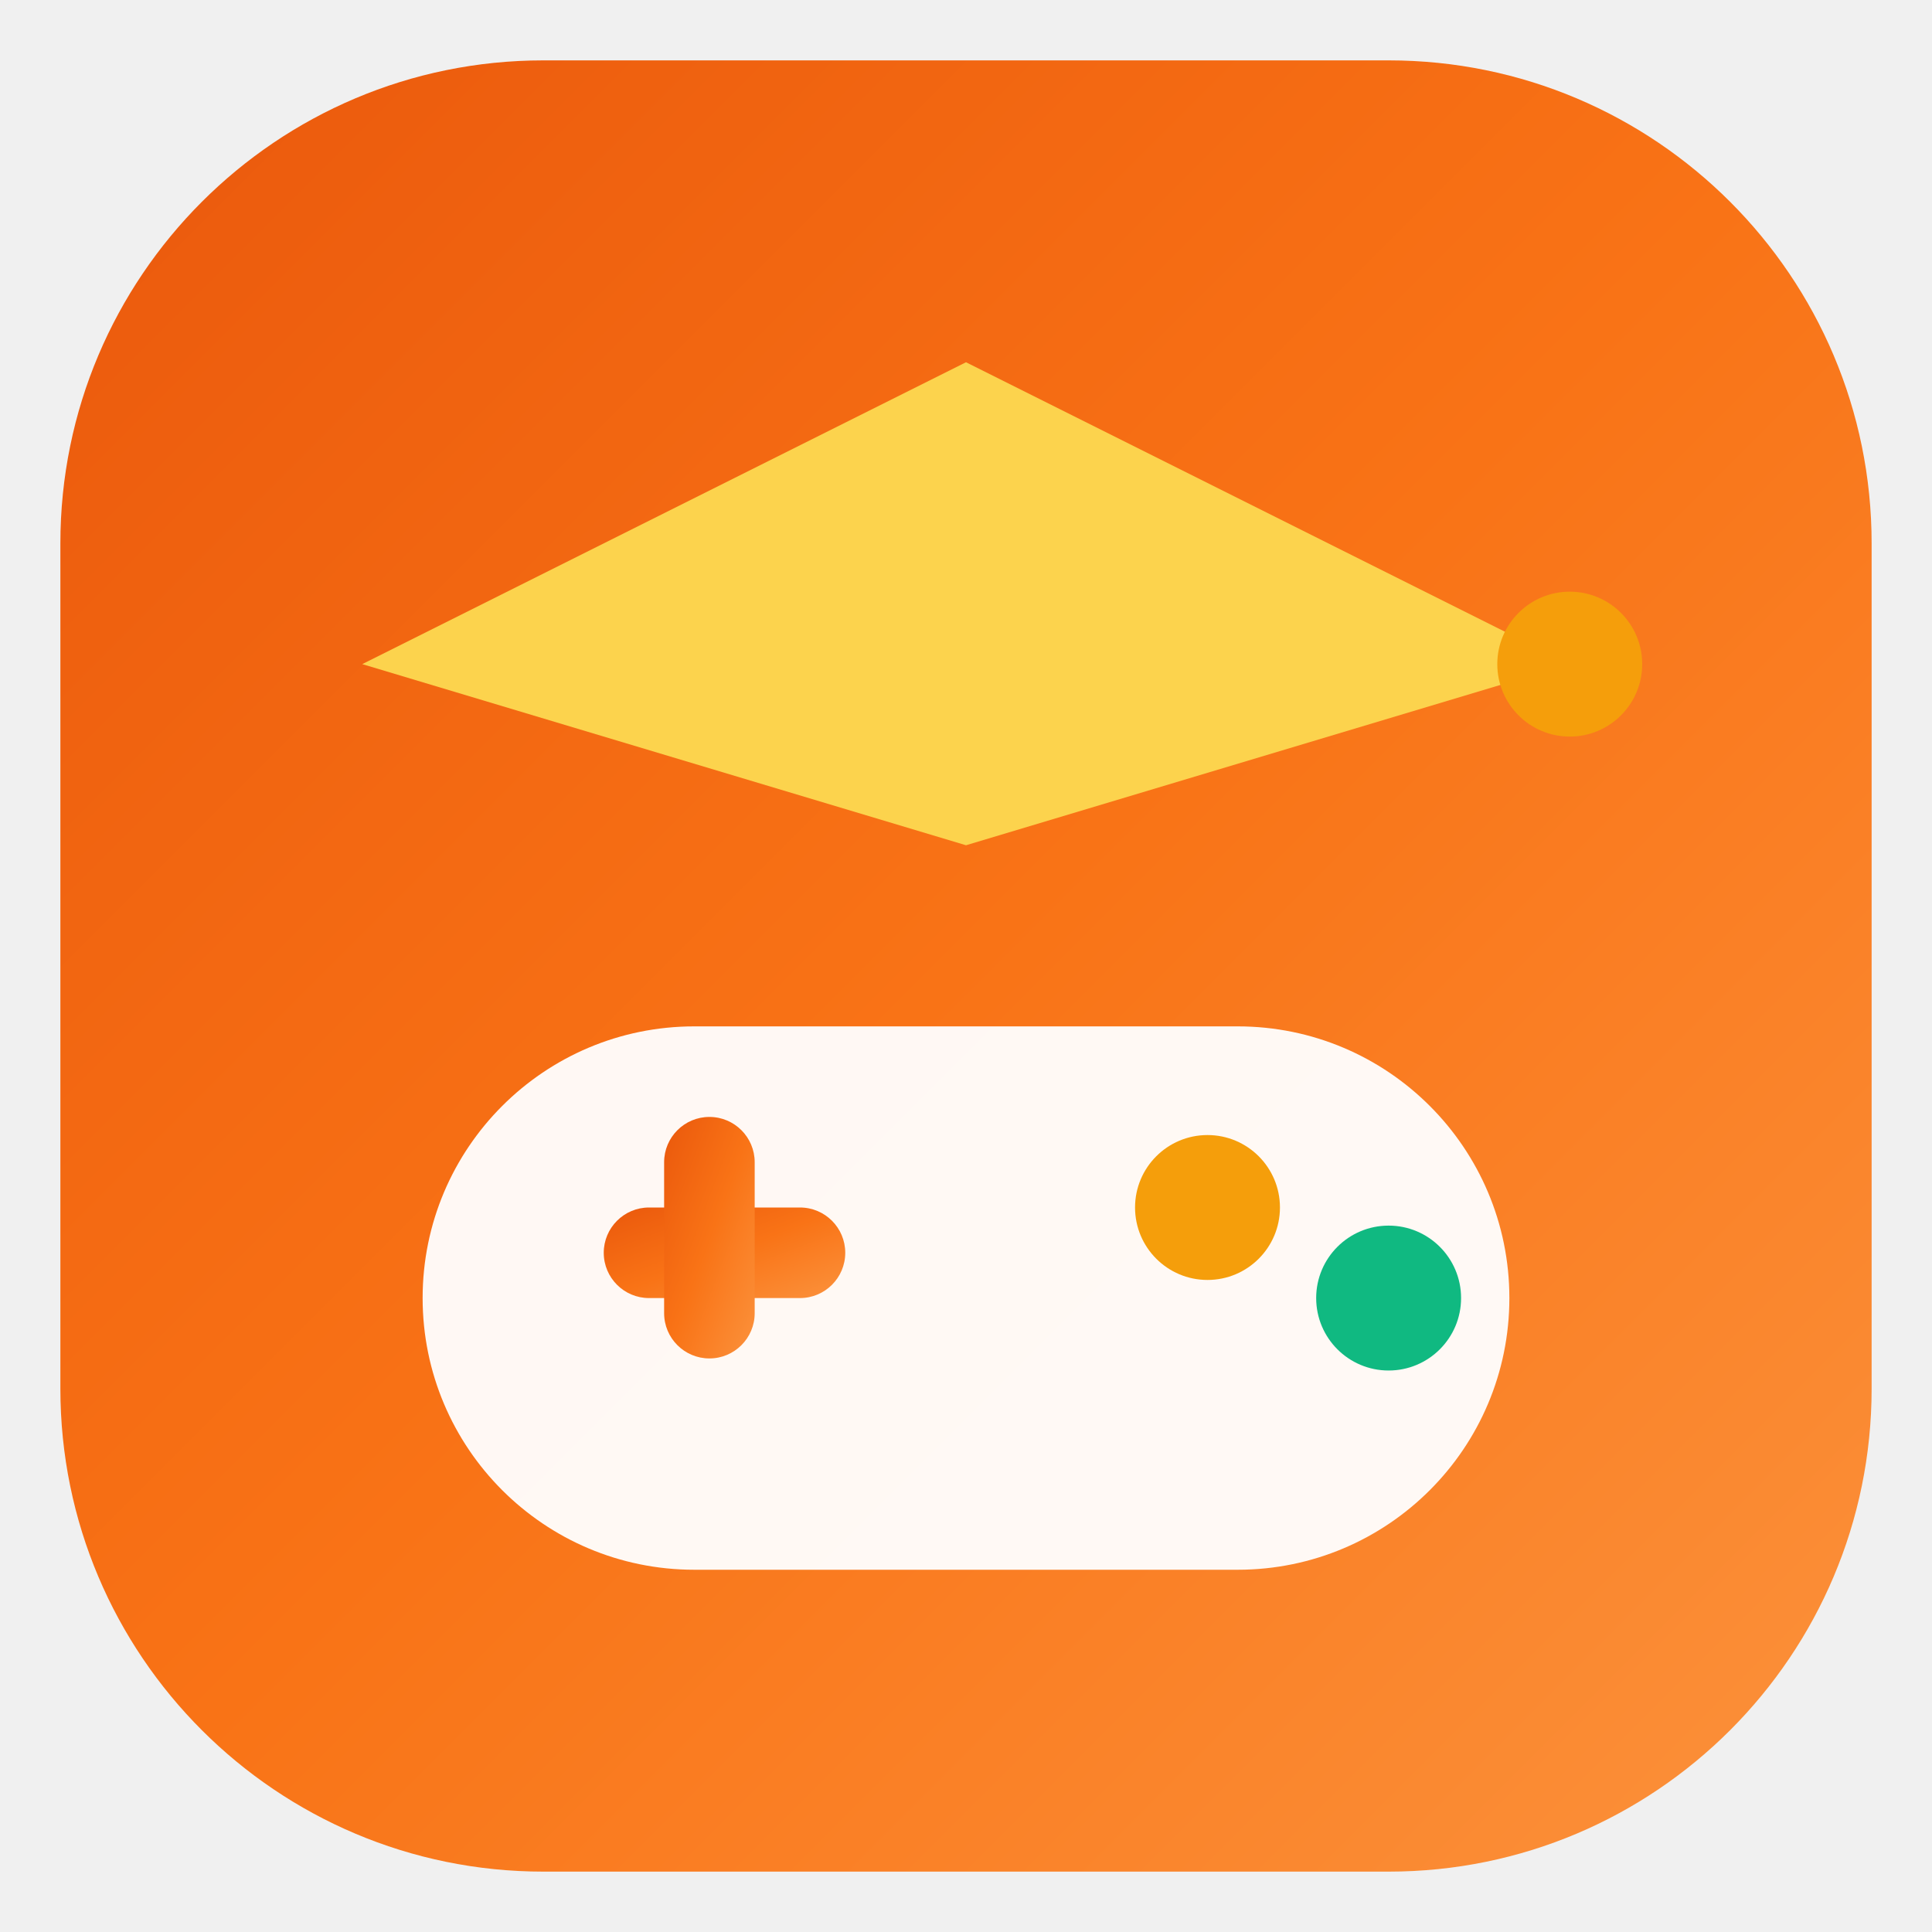
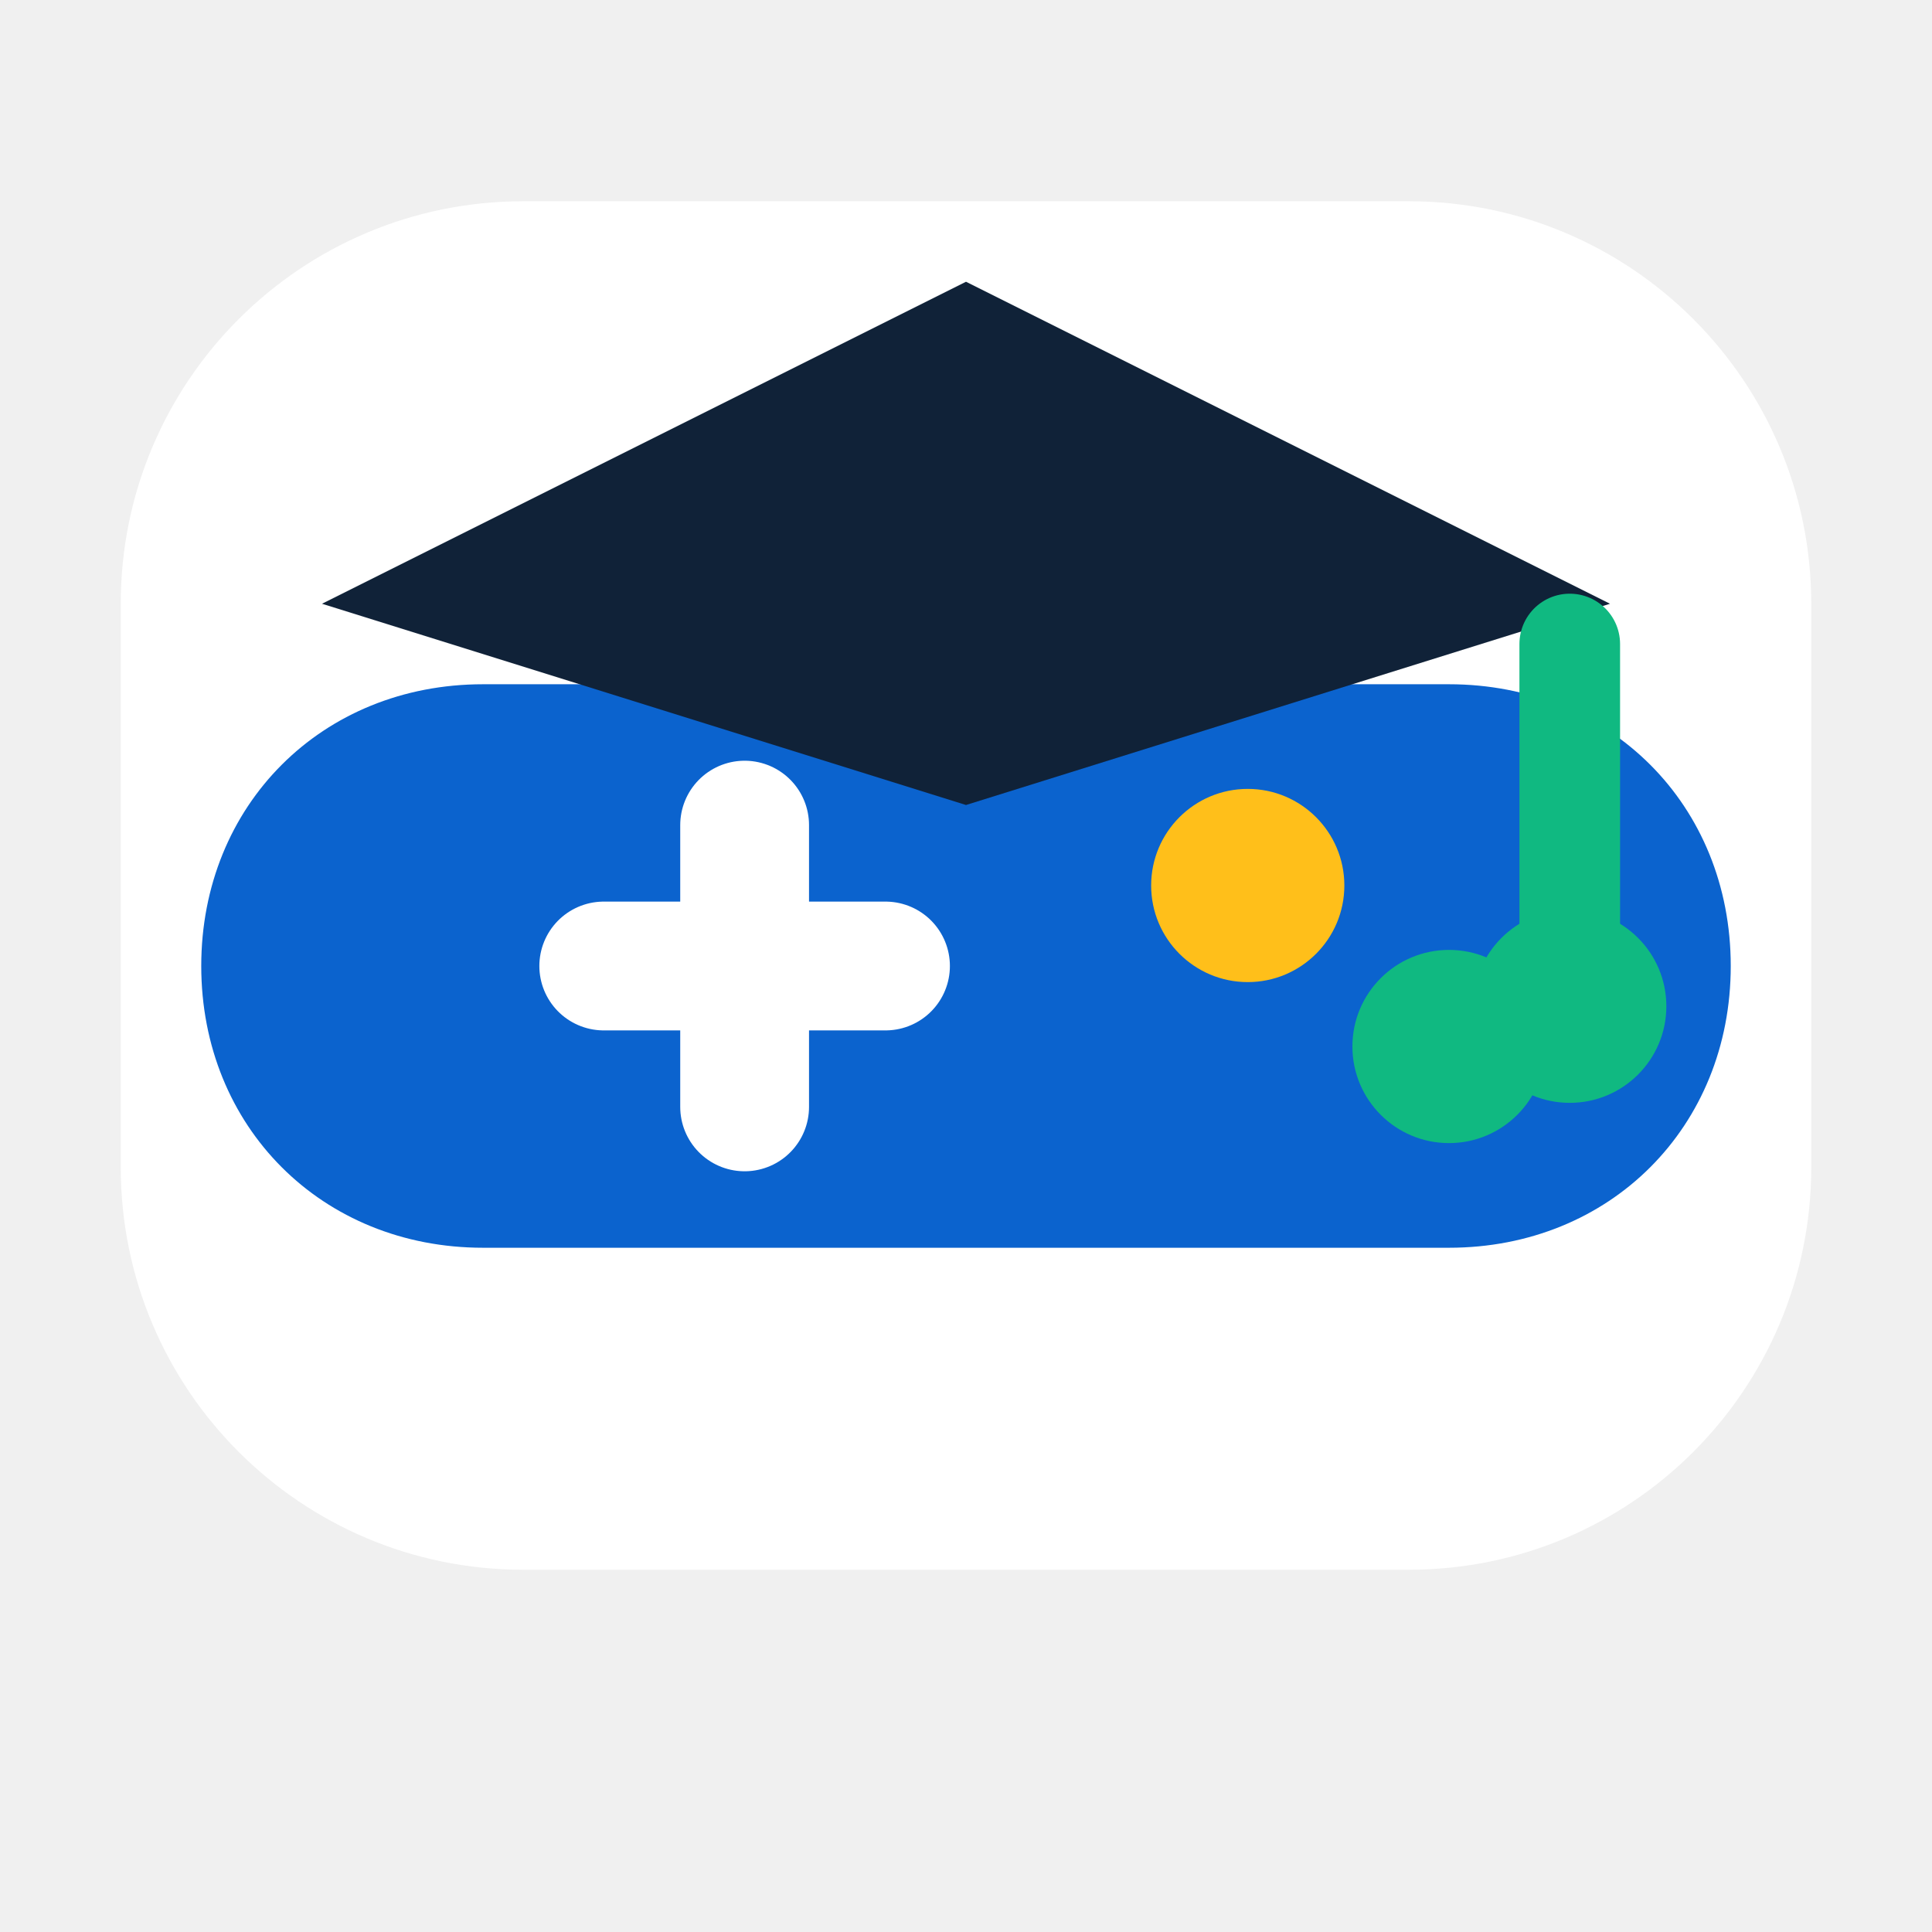
- <svg xmlns="http://www.w3.org/2000/svg" width="32" height="32" viewBox="0 0 32 32">
-   <defs>
-     <linearGradient id="ico-grad-32" x1="0%" y1="0%" x2="100%" y2="100%">
-       <stop offset="0%" style="stop-color:#EA580C" />
-       <stop offset="50%" style="stop-color:#F97316" />
-       <stop offset="100%" style="stop-color:#FB923C" />
-     </linearGradient>
-   </defs>
-   <rect x="1" y="1" width="30" height="30" rx="8" fill="url(#ico-grad-32)" />
-   <polygon points="16,6 26,11 16,14 6,11" fill="#FCD34D" />
-   <circle cx="26" cy="11" r="1.2" fill="#F59E0B" />
-   <rect x="7" y="17" width="18" height="9" rx="4.5" fill="white" opacity="0.95" />
-   <rect x="10" y="20" width="4" height="1.5" rx="0.75" fill="url(#ico-grad-32)" />
-   <rect x="11" y="18.5" width="1.5" height="4" rx="0.75" fill="url(#ico-grad-32)" />
-   <circle cx="20" cy="20" r="1.2" fill="#F59E0B" />
-   <circle cx="23" cy="21.5" r="1.2" fill="#10B981" />
+ <svg xmlns="http://www.w3.org/2000/svg" width="32" height="32" viewBox="0 0 48 48">
+   <rect x="3" y="5" width="42" height="34" rx="10" fill="#ffffff" />
+   <path d="M12 31h24c4 0 7-3 7-7s-3-7-7-7H12c-4 0-7 3-7 7s3 7 7 7Z" fill="#0B63CE" />
+   <path d="M15 24h7M18.5 20.5v7" stroke="#ffffff" stroke-width="3.2" stroke-linecap="round" />
+   <circle cx="31" cy="22" r="2.4" fill="#FFBF1A" />
+   <circle cx="36" cy="26" r="2.4" fill="#10B981" />
+   <path d="M8 15 24 7l16 8-16 5-16-5Z" fill="#102238" />
+   <path d="M39 16v7" stroke="#10B981" stroke-width="2.5" stroke-linecap="round" />
+   <circle cx="39" cy="25" r="2.4" fill="#10B981" />
</svg>
